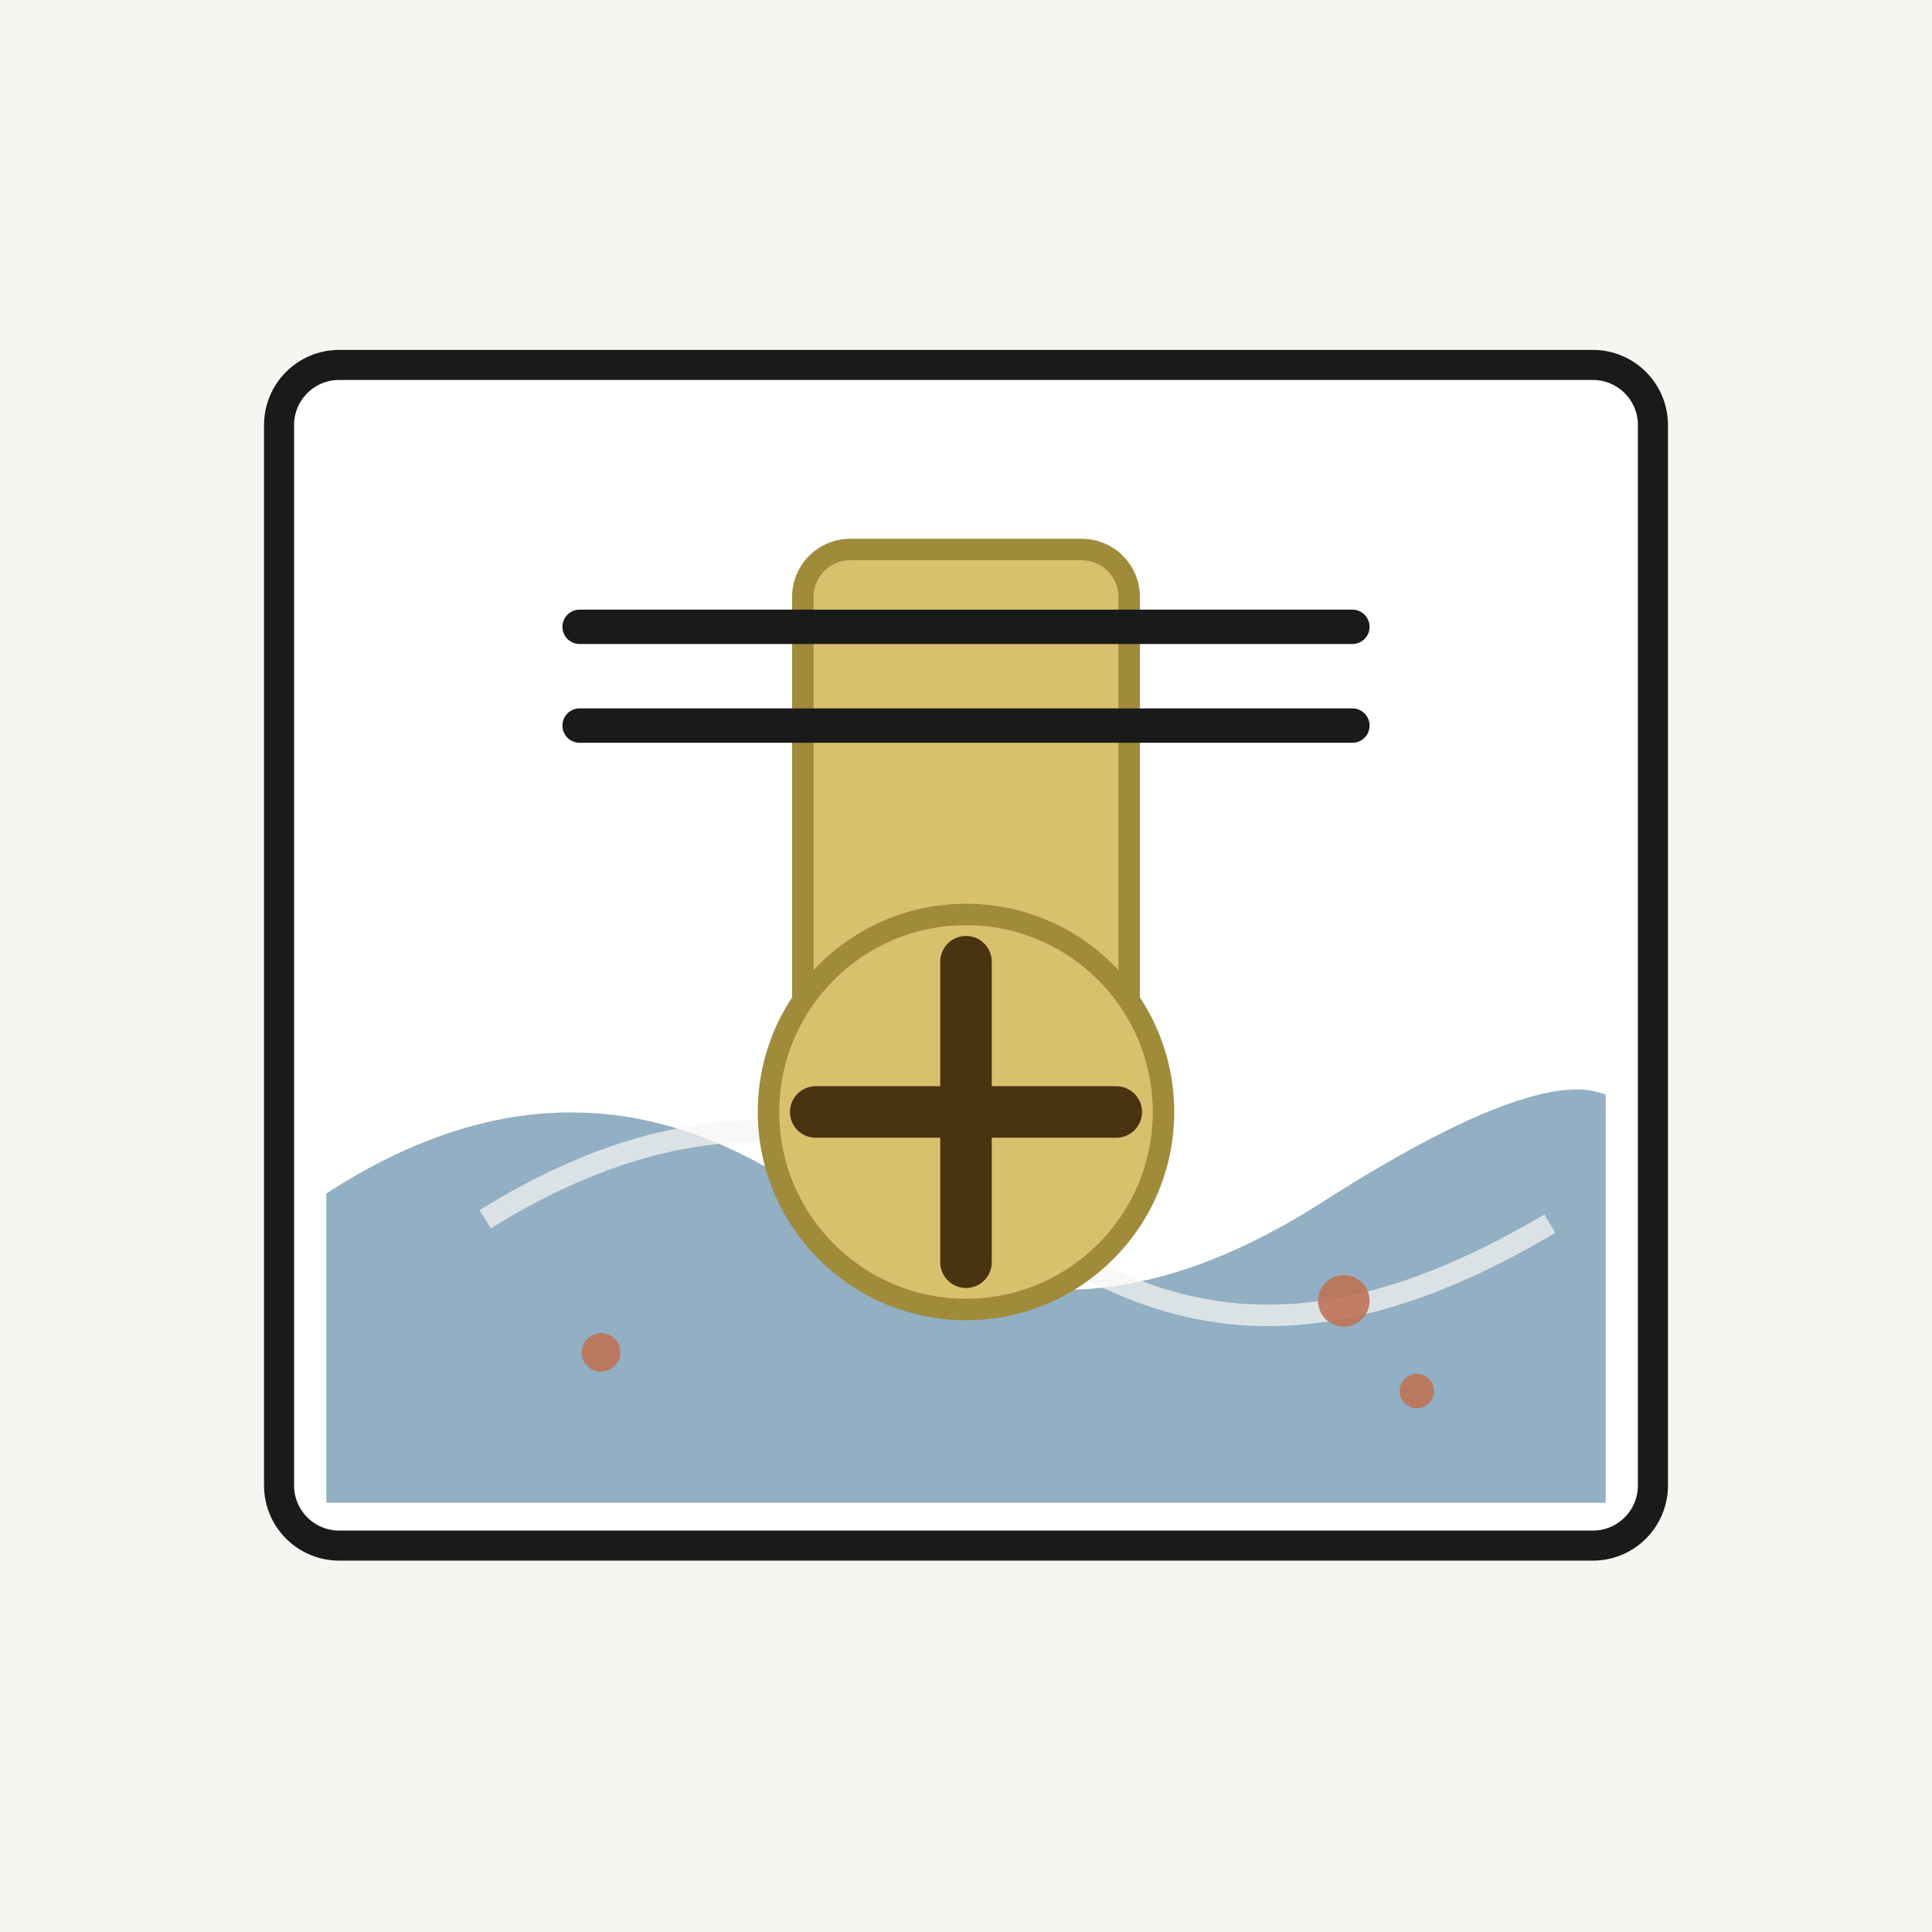
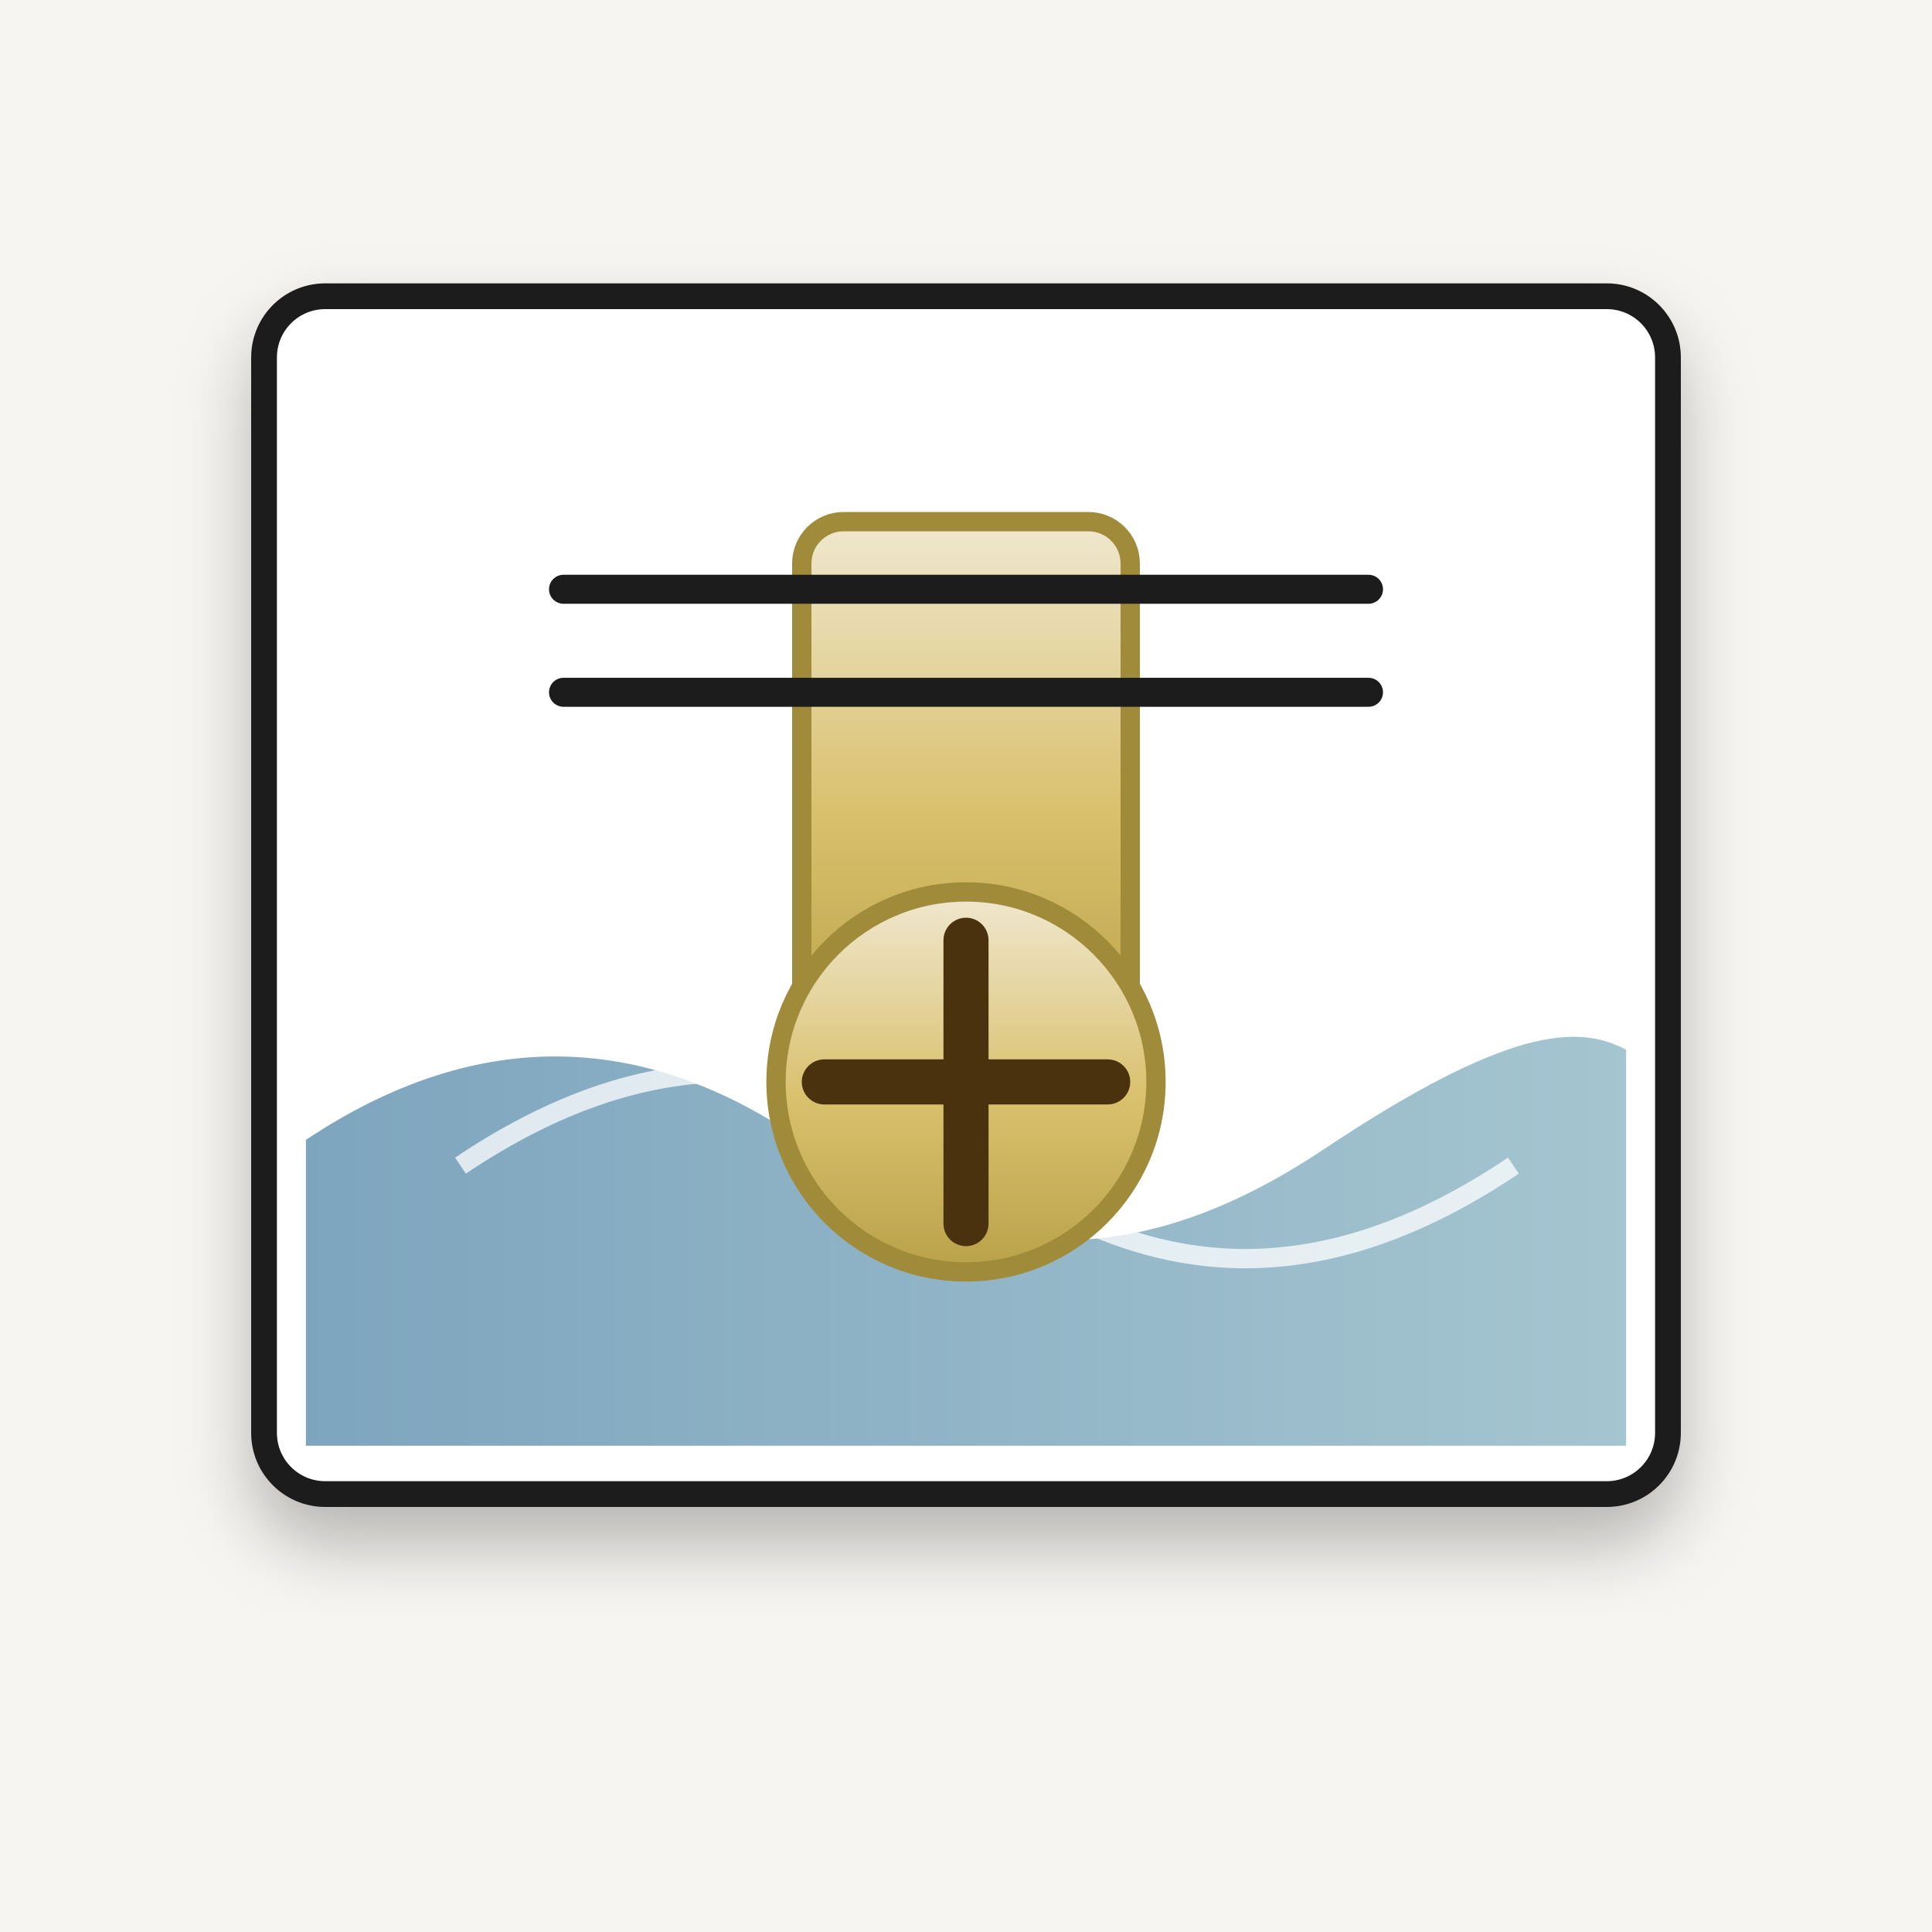
- <svg xmlns="http://www.w3.org/2000/svg" viewBox="0 0 900 900" role="img" aria-labelledby="title desc">
-   <rect width="900" height="900" fill="#f7f5f2" />
-   <rect x="130" y="170" width="640" height="550" rx="28" fill="#ffffff" stroke="#1a1a1a" stroke-width="14" />
-   <path d="M152 556c80-52 156-50 230 4s148 55 234 0 118-56 132-50v190H152Z" fill="#7a9eb7" opacity=".82" />
-   <path d="M226 568c90-56 172-54 248 2s150 58 248 0" fill="none" stroke="#f7f5f2" stroke-width="10" opacity=".72" />
-   <g fill="#D9C06C" stroke="#A08B3A" stroke-width="10">
-     <rect x="374" y="256" width="152" height="252" rx="22" />
-     <circle cx="450" cy="518" r="92" />
-   </g>
-   <path d="M450 448v140M380 518h140" stroke="#4a3311" stroke-width="24" stroke-linecap="round" />
-   <path d="M270 292h360M270 338h360" stroke="#1a1a1a" stroke-width="16" stroke-linecap="round" />
-   <g fill="#bf7257" opacity=".9">
-     <circle cx="626" cy="606" r="12" />
-     <circle cx="660" cy="648" r="8" />
-     <circle cx="280" cy="630" r="9" />
+ <svg xmlns="http://www.w3.org/2000/svg" viewBox="0 0 1200 1200" role="img">
+   <defs>
+     <linearGradient id="water" x1="0" x2="1">
+       <stop stop-color="#6f9bb7" />
+       <stop offset="1" stop-color="#9bbfcb" />
+     </linearGradient>
+     <linearGradient id="gold" x1="0" x2="0" y1="0" y2="1">
+       <stop stop-color="#f0e8d0" />
+       <stop offset=".55" stop-color="#d9c06c" />
+       <stop offset="1" stop-color="#b9a149" />
+     </linearGradient>
+     <filter id="shadow">
+       <feDropShadow dx="0" dy="24" stdDeviation="22" flood-opacity=".26" />
+     </filter>
+   </defs>
+   <rect width="1200" height="1200" fill="#f7f5f2" />
+   <g filter="url(#shadow)">
+     <rect x="164" y="184" width="872" height="744" rx="38" fill="#fff" stroke="#1a1a1a" stroke-width="16" />
+     <path d="M190 708c108-72 214-68 316 6s202 76 316 0 158-78 188-62v246H190Z" fill="url(#water)" opacity=".9" />
+     <path d="M286 724c116-78 224-76 328 0s210 78 326 0" fill="none" stroke="#fff" stroke-width="12" opacity=".75" />
+     <rect x="498" y="324" width="204" height="330" rx="26" fill="url(#gold)" stroke="#a08b3a" stroke-width="12" />
+     <circle cx="600" cy="672" r="118" fill="url(#gold)" stroke="#a08b3a" stroke-width="12" />
+     <path d="M600 584v176M512 672h176" stroke="#4a3311" stroke-width="28" stroke-linecap="round" />
+     <path d="M350 366h500M350 430h500" stroke="#1a1a1a" stroke-width="18" stroke-linecap="round" />
  </g>
</svg>
